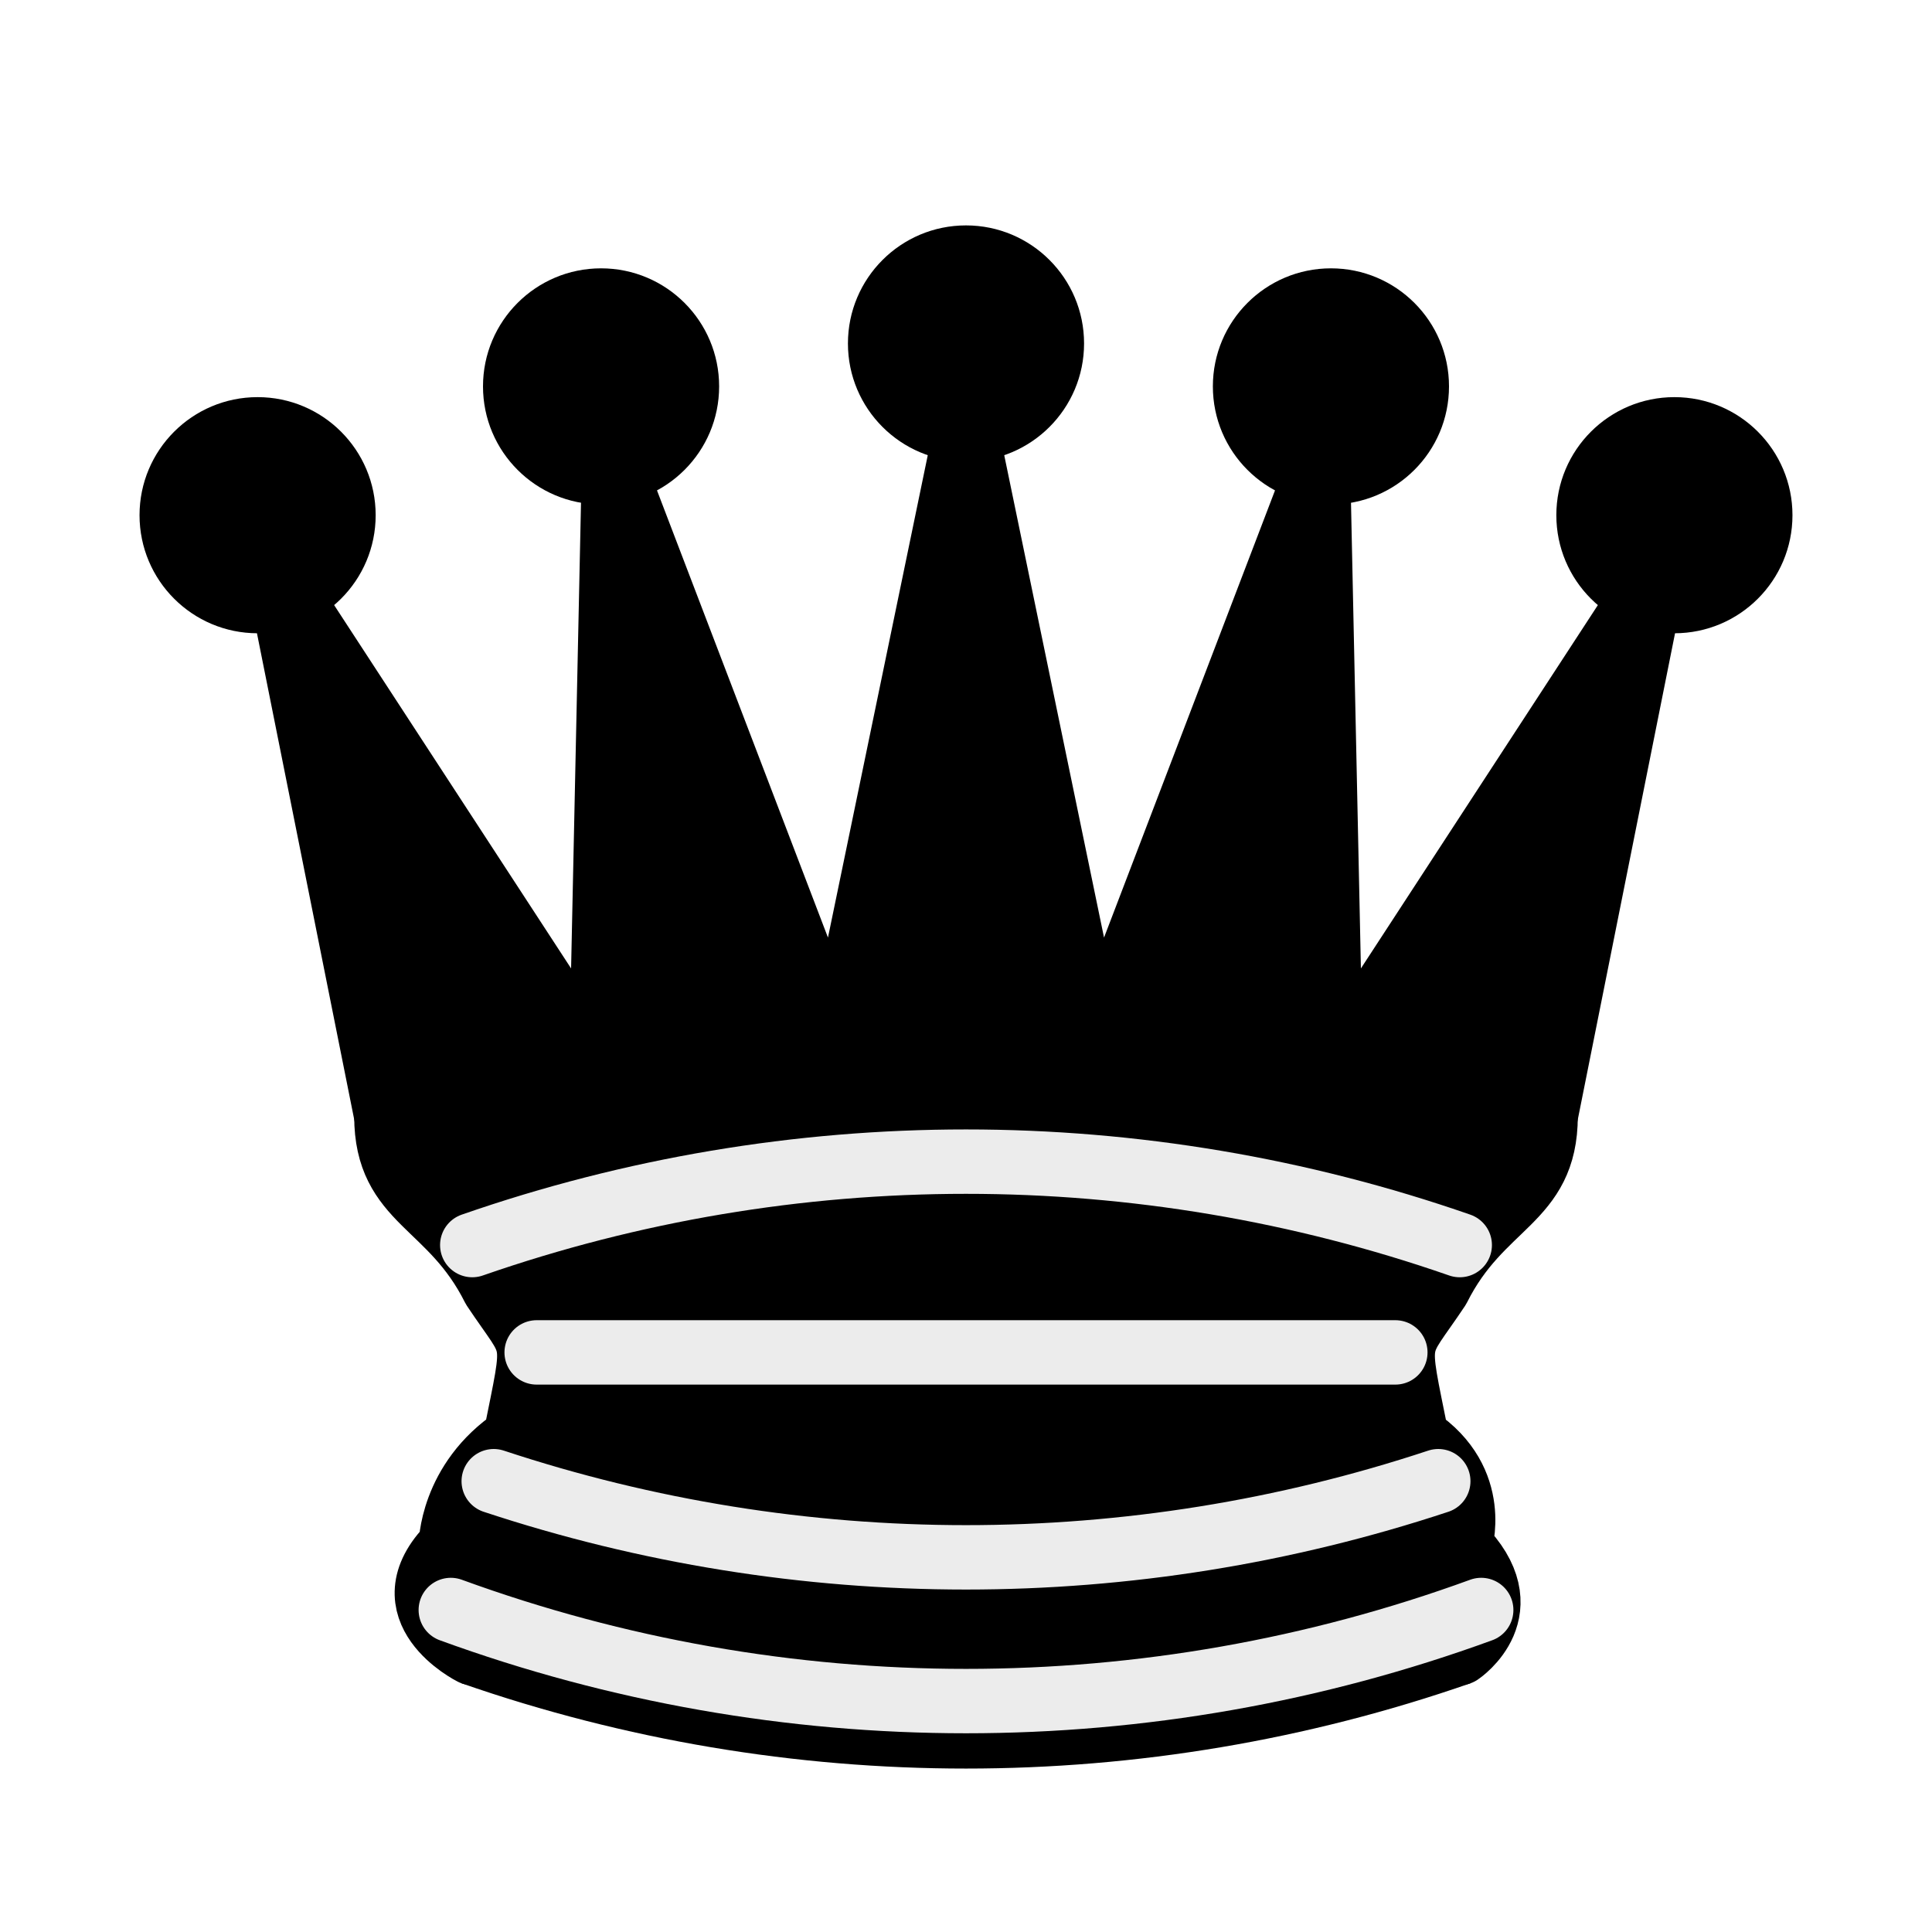
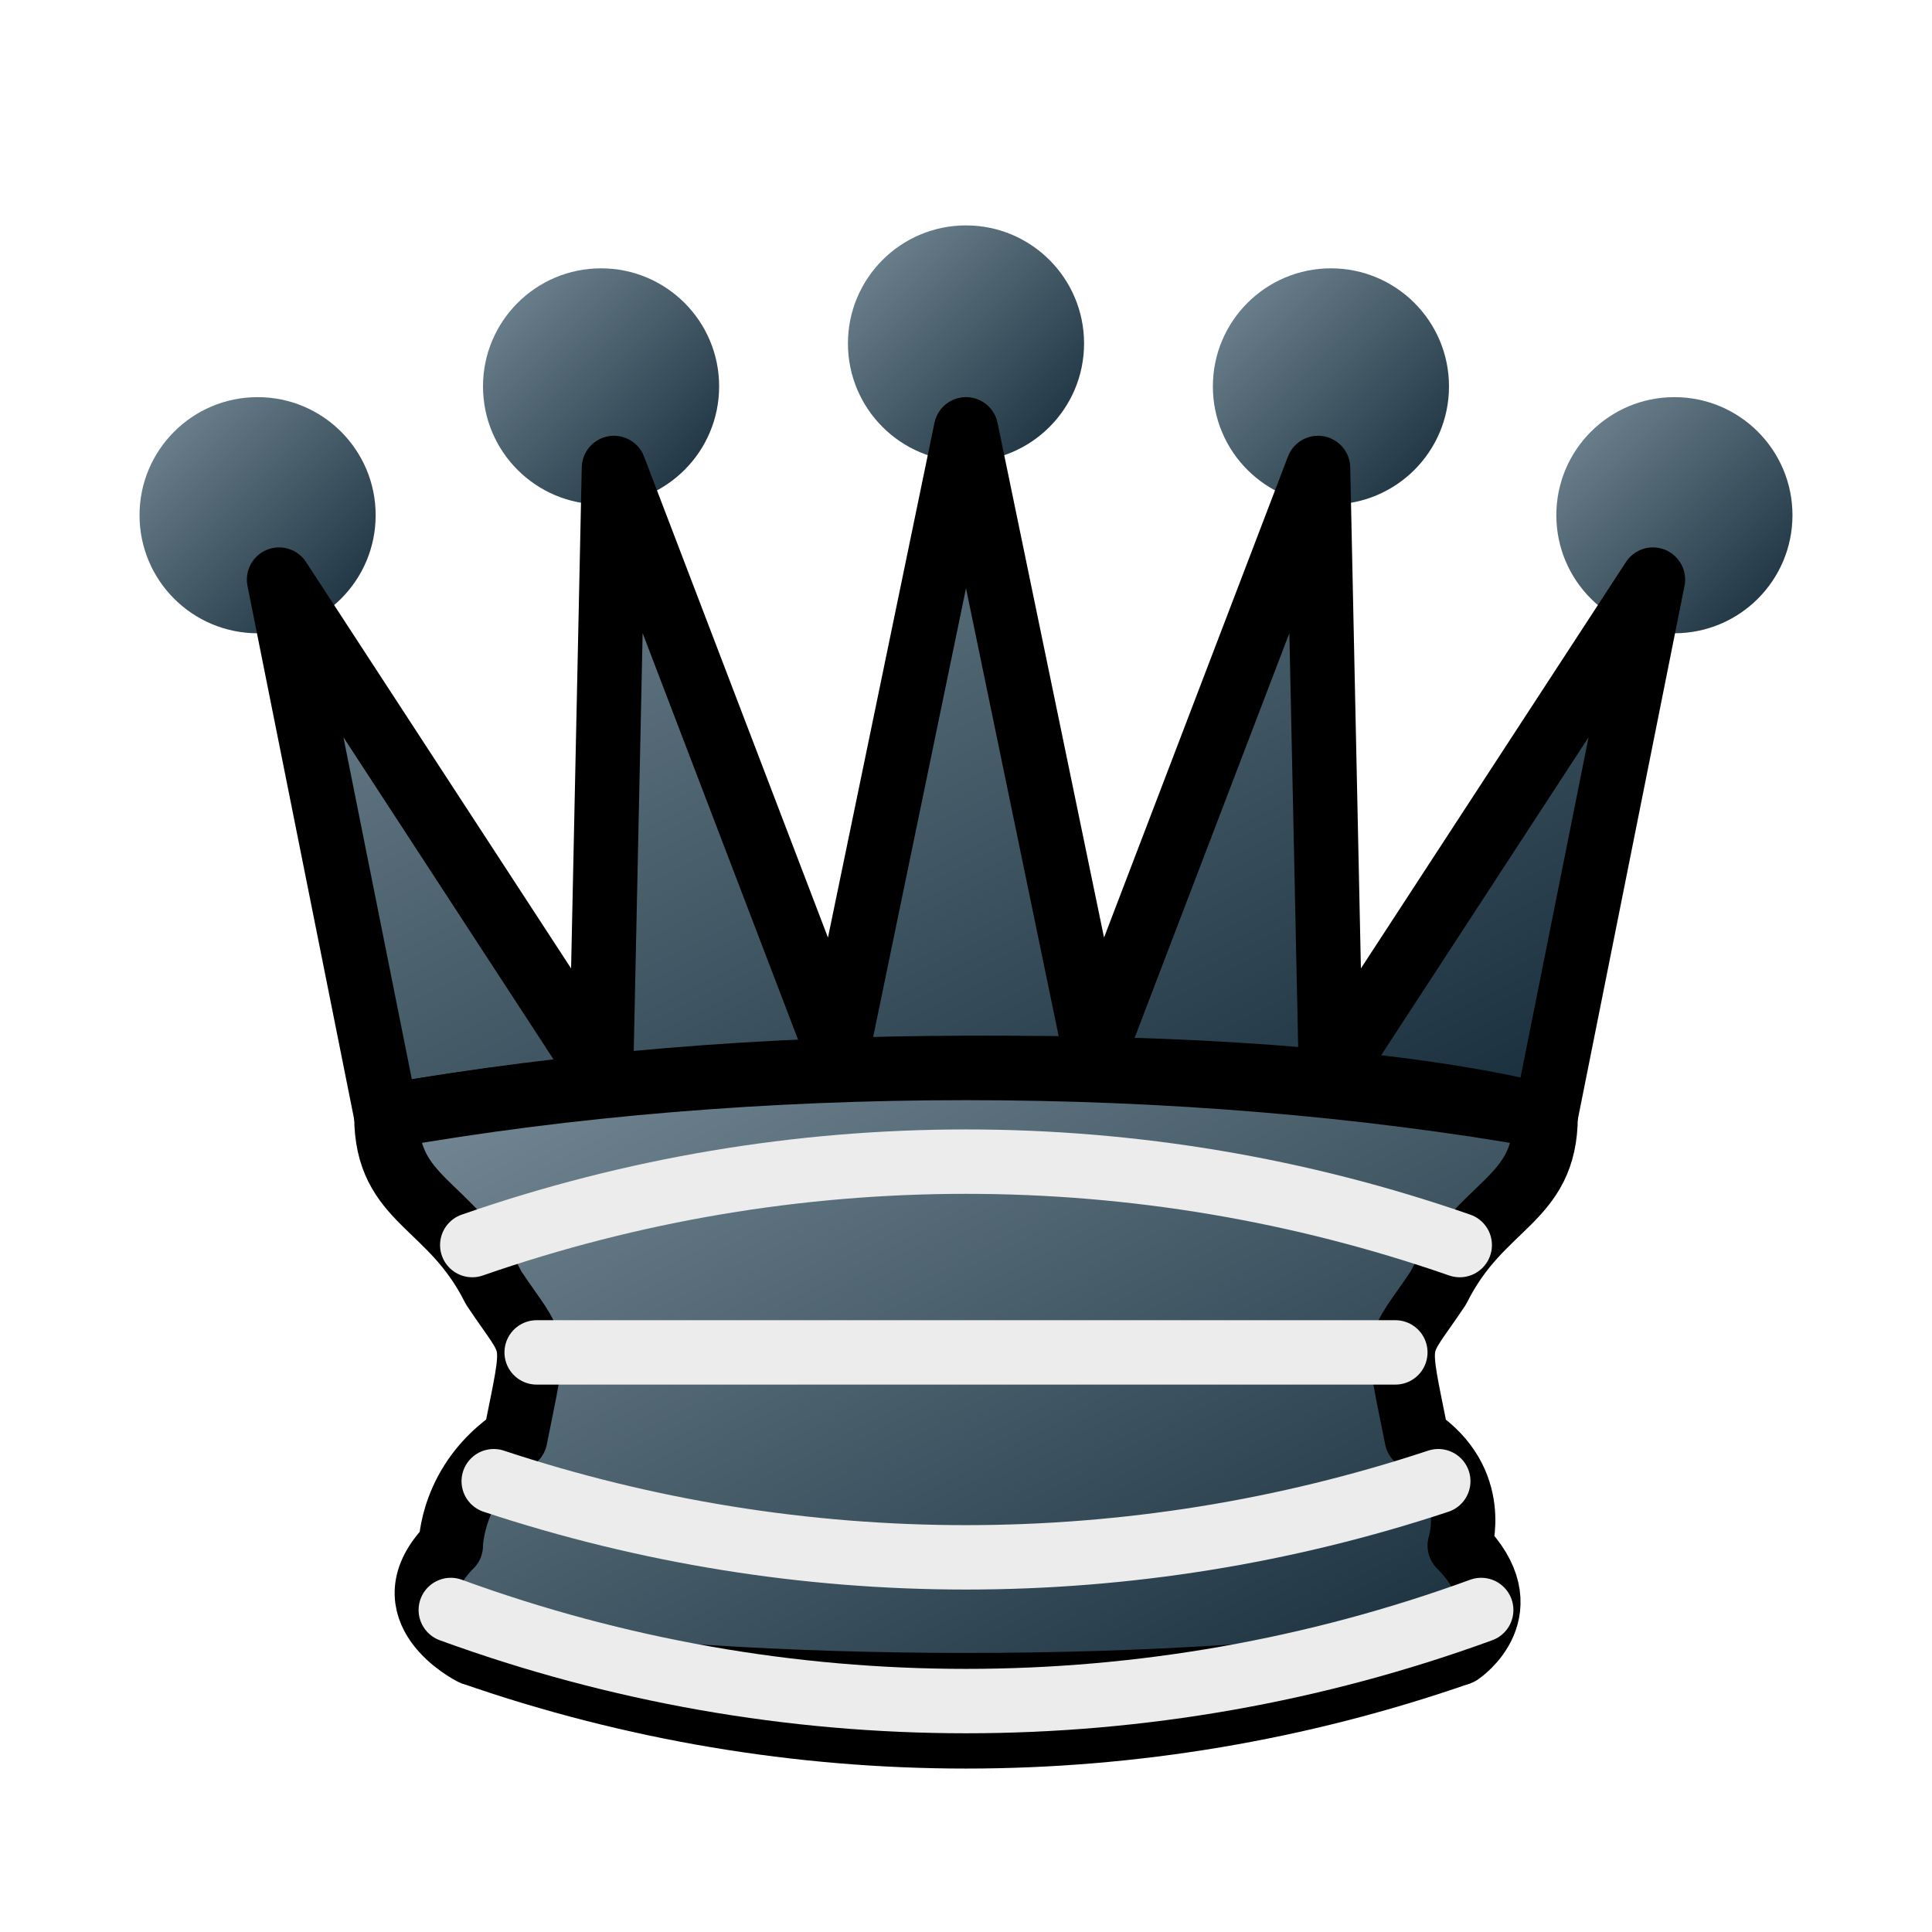
<svg xmlns="http://www.w3.org/2000/svg" style="color-scheme:light only" width="45" height="45" viewBox="0 0 45 45">
  <defs>
    <linearGradient id="piecefill" x1="0" y1="0" x2="1" y2="1">
      <stop stop-color="#778c98" />
      <stop offset="1" stop-color="#152a38" />
    </linearGradient>
  </defs>
-   <g fill-rule="evenodd" stroke="#000" stroke-linecap="round" stroke-linejoin="round" stroke-width="1.5">
+   <g fill="url(#piecefill)" fill-rule="evenodd" stroke="#000" stroke-linecap="round" stroke-linejoin="round" stroke-width="1.5">
    <g stroke="none">
      <circle cx="6" cy="12" r="2.75" />
      <circle cx="14" cy="9" r="2.75" />
      <circle cx="22.5" cy="8" r="2.75" />
      <circle cx="31" cy="9" r="2.75" />
      <circle cx="39" cy="12" r="2.75" />
    </g>
    <path stroke-linecap="butt" d="M9 26c8.5-1.5 21-1.5 27 0l2.5-12.5L31 25l-.3-14.1-5.2 13.6-3-14.5-3 14.5-5.2-13.6L14 25 6.5 13.5z" />
    <path stroke-linecap="butt" d="M9 26c0 2 1.5 2 2.5 4 1 1.5 1 1 .5 3.5-1.5 1-1.5 2.5-1.5 2.5-1.5 1.5.5 2.5.5 2.5 6.5 1 16.5 1 23 0 0 0 1.5-1 0-2.5 0 0 .5-1.5-1-2.5-.5-2.5-.5-2 .5-3.5 1-2 2.5-2 2.5-4-8.5-1.5-18.5-1.5-27 0z" />
    <path fill="none" stroke-linecap="butt" d="M11 38.5a35 35 1 0 0 23 0" />
    <path fill="none" stroke="#ececec" d="M11 29a35 35 1 0 1 23 0m-21.5 2.5h20m-21 3a35 35 1 0 0 22 0m-23 3a35 35 1 0 0 24 0" />
  </g>
</svg>
